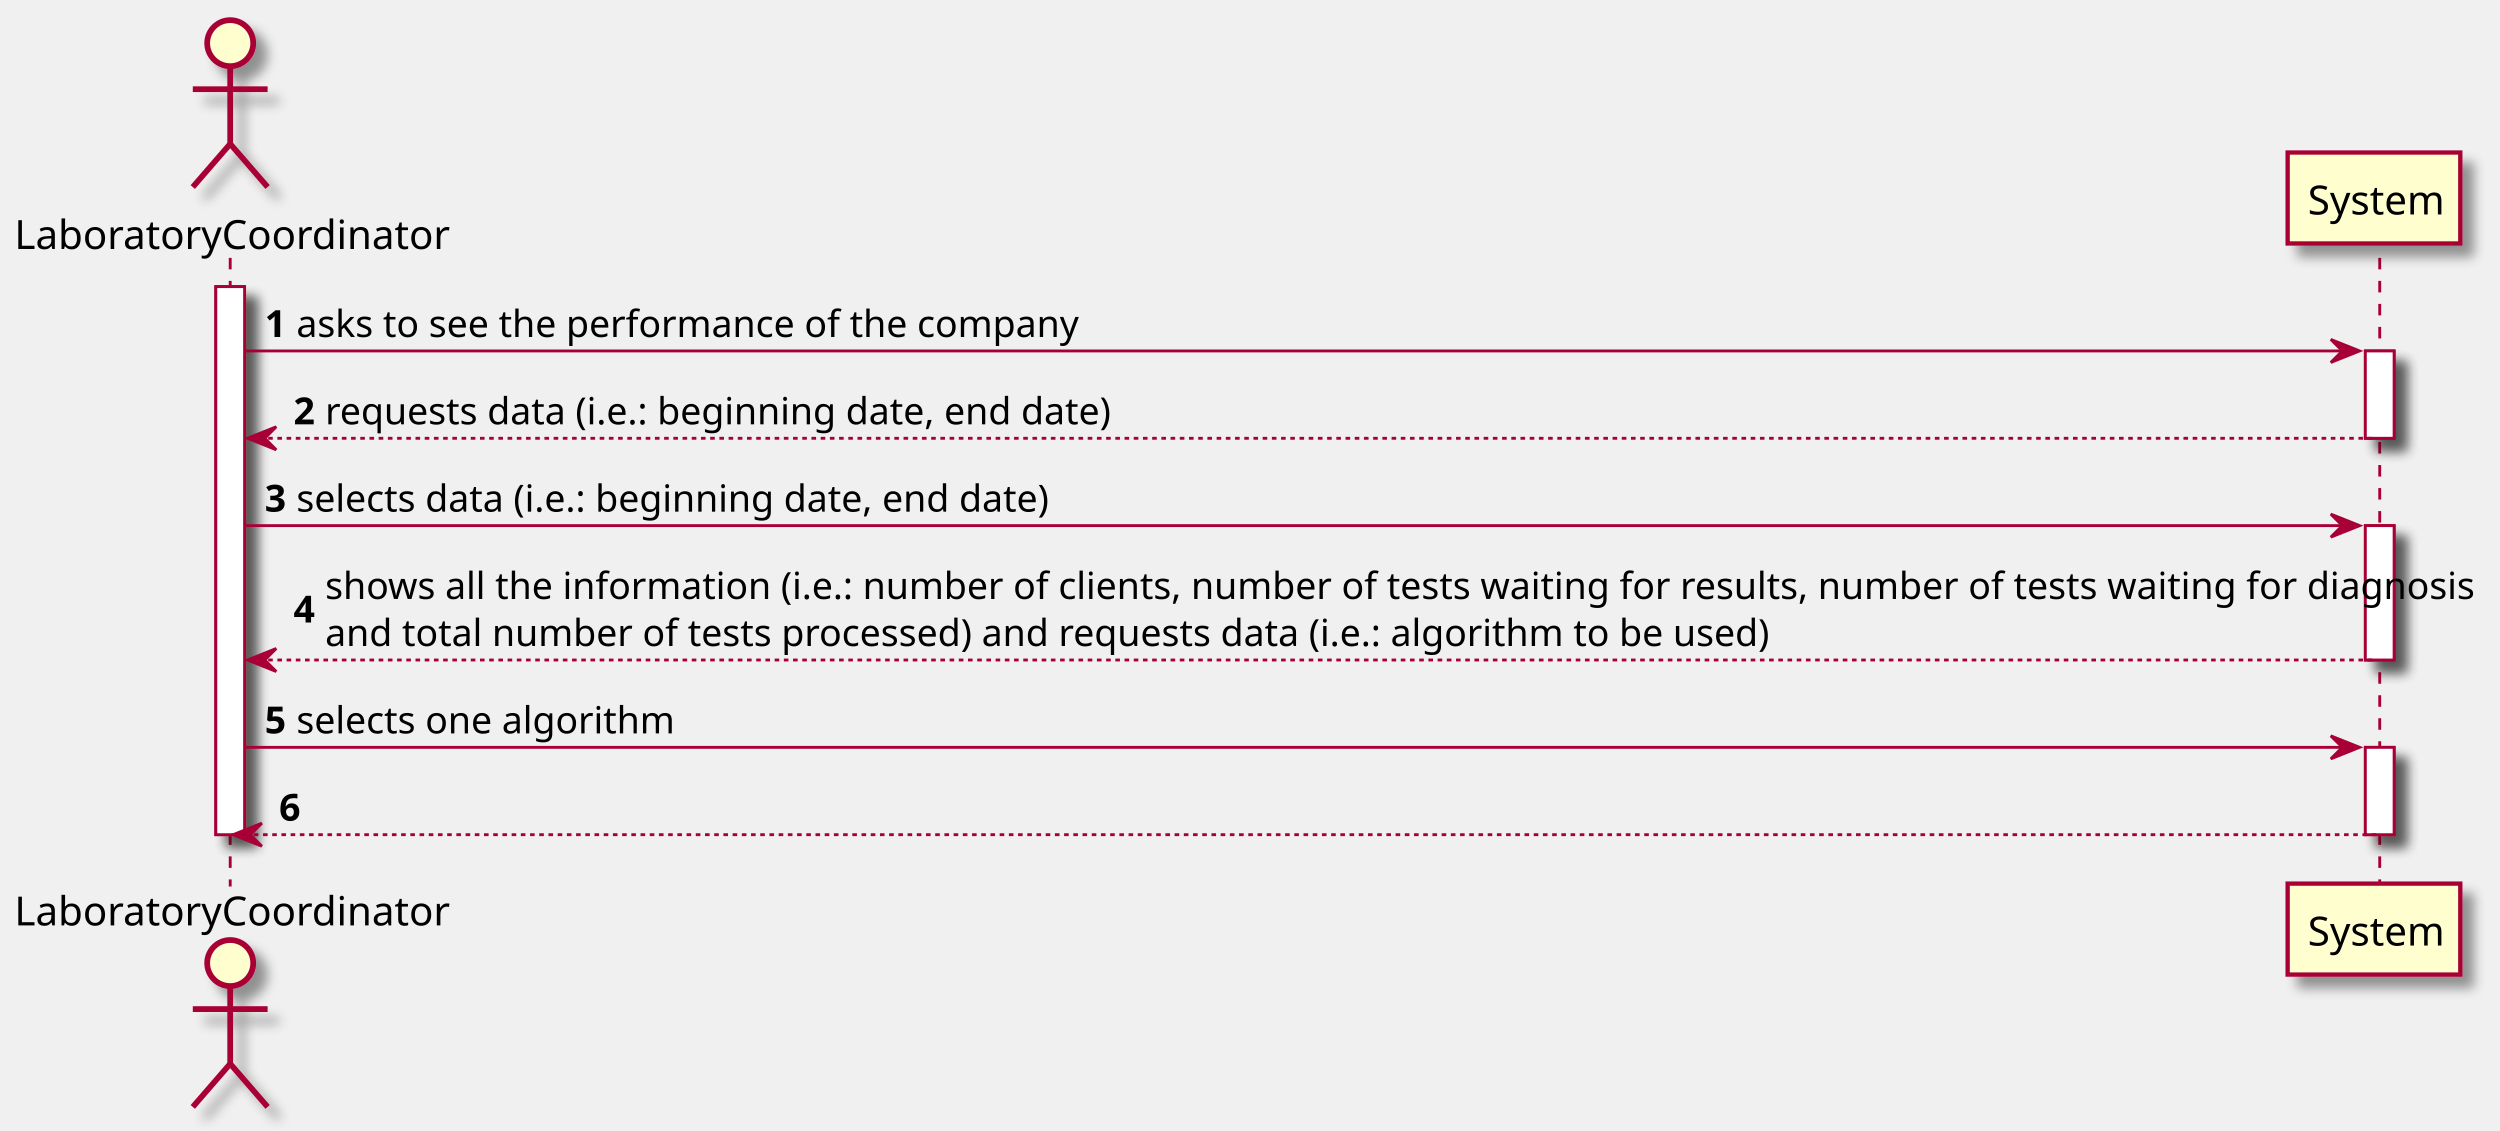
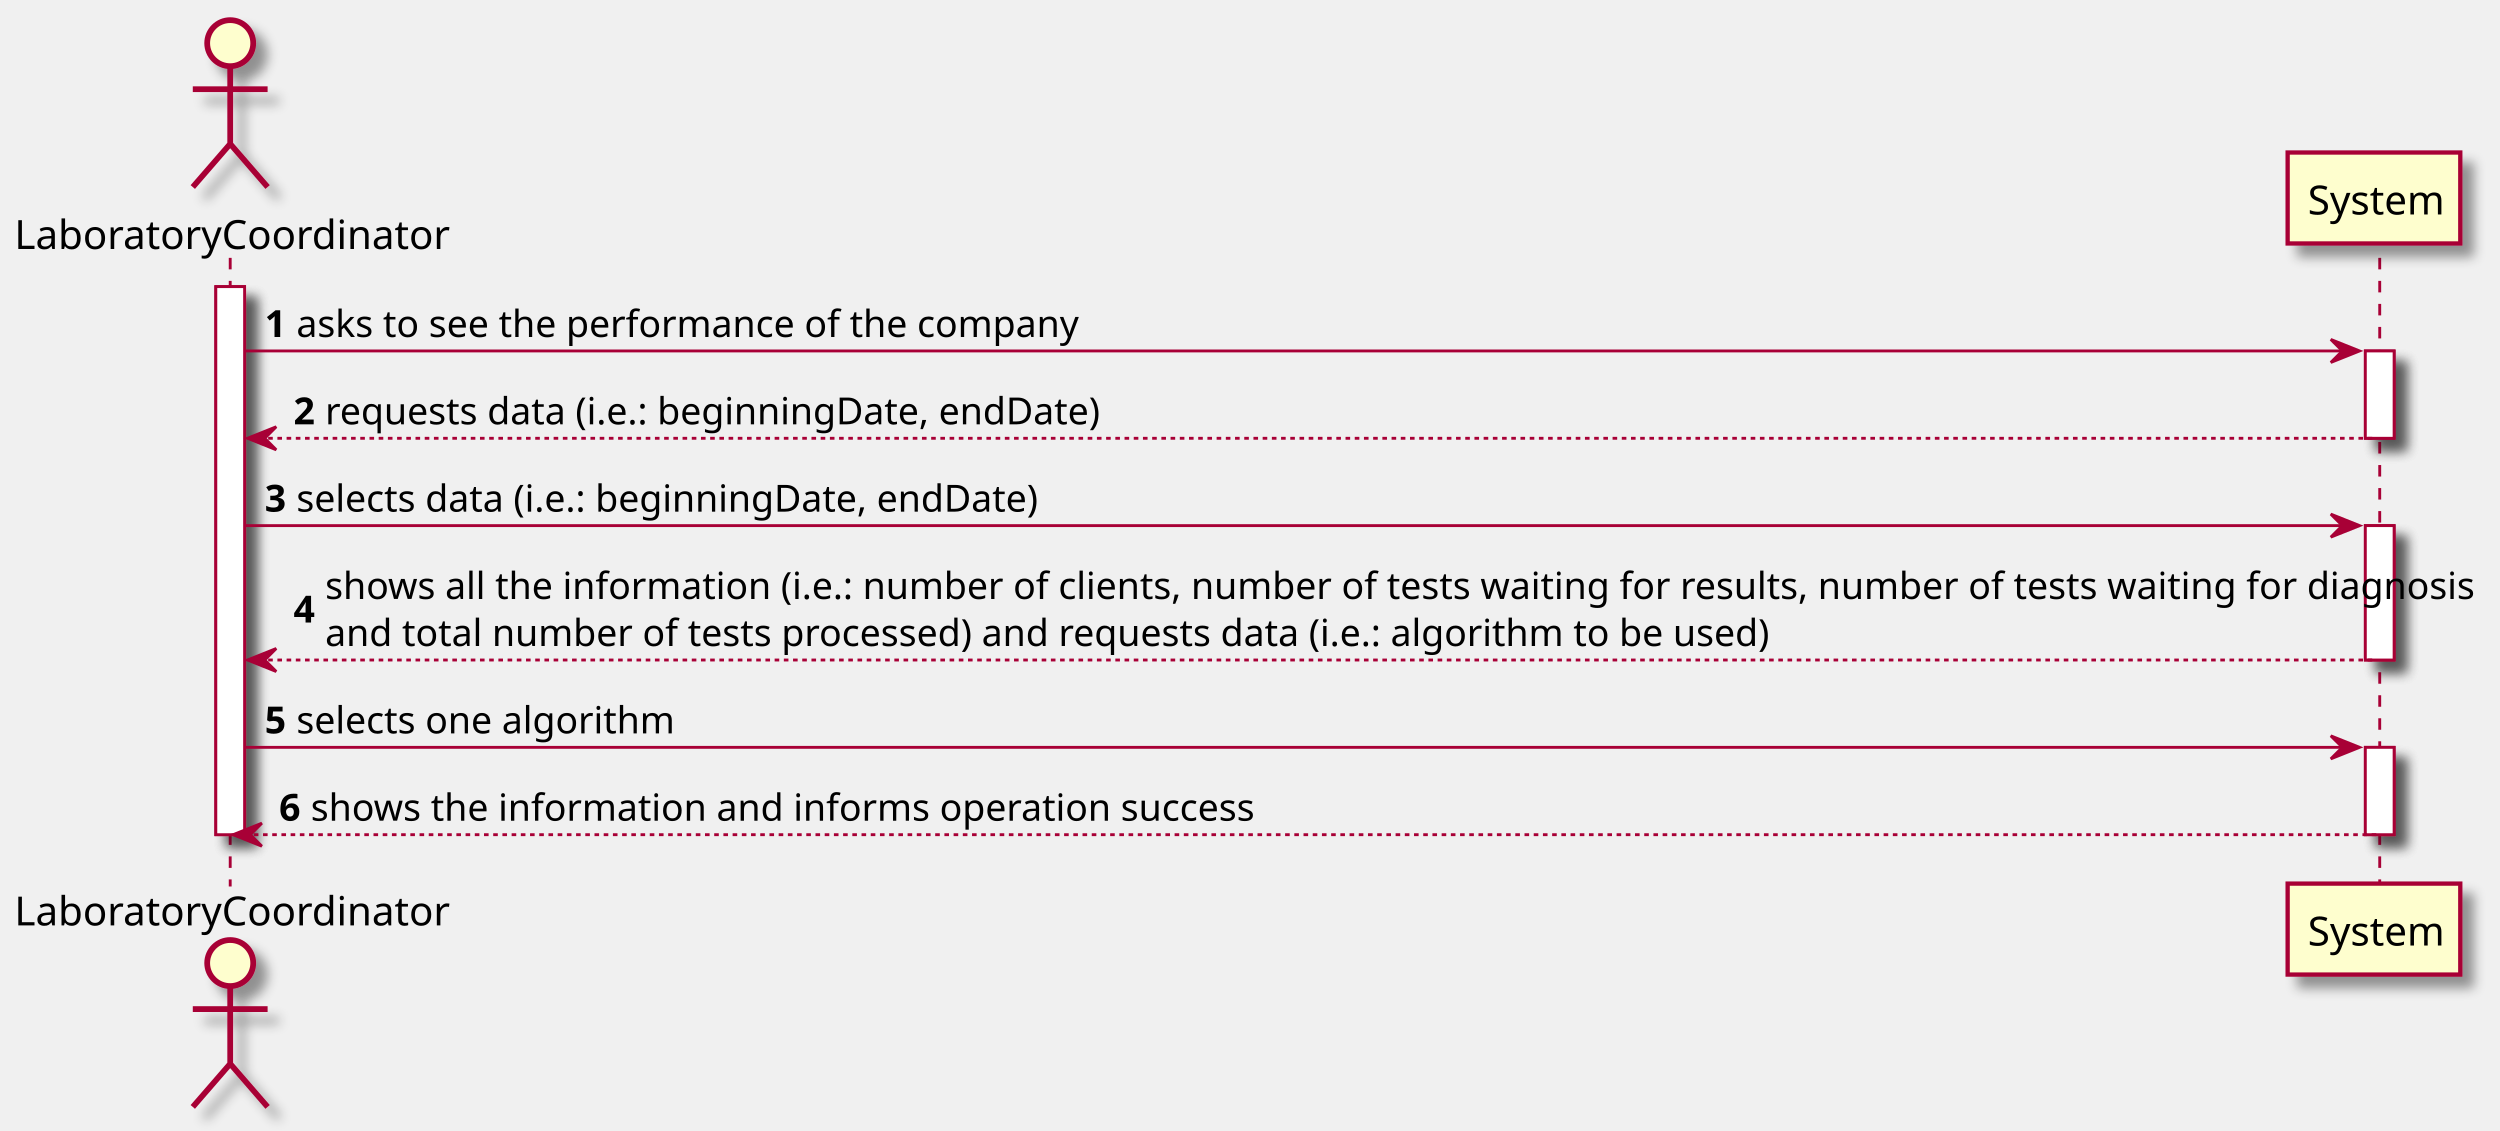
<svg xmlns="http://www.w3.org/2000/svg" contentScriptType="application/ecmascript" contentStyleType="text/css" height="491.25px" preserveAspectRatio="none" style="width:1086px;height:491px;background:#FFFFFF;" version="1.1" viewBox="0 0 1086 491" width="1086.25px" zoomAndPan="magnify">
  <defs>
-     <filter height="300%" id="f1f81fz8h0g31y" width="300%" x="-1" y="-1">
+     <filter height="300%" id="fo4nnjin436eg" width="300%" x="-1" y="-1">
      <feGaussianBlur result="blurOut" stdDeviation="2.5" />
      <feColorMatrix in="blurOut" result="blurOut2" type="matrix" values="0 0 0 0 0 0 0 0 0 0 0 0 0 0 0 0 0 0 .4 0" />
      <feOffset dx="5.0" dy="5.0" in="blurOut2" result="blurOut3" />
      <feBlend in="SourceGraphic" in2="blurOut3" mode="normal" />
    </filter>
  </defs>
  <g>
-     <rect fill="#FFFFFF" filter="url(#f1f81fz8h0g31y)" height="238.076" style="stroke:#A80036;stroke-width:1.25;" width="12.5" x="93.75" y="124.512" />
-     <rect fill="#FFFFFF" filter="url(#f1f81fz8h0g31y)" height="37.94" style="stroke:#A80036;stroke-width:1.25;" width="12.5" x="1027.5" y="152.451" />
-     <rect fill="#FFFFFF" filter="url(#f1f81fz8h0g31y)" height="58.379" style="stroke:#A80036;stroke-width:1.25;" width="12.5" x="1027.5" y="228.33" />
-     <rect fill="#FFFFFF" filter="url(#f1f81fz8h0g31y)" height="37.94" style="stroke:#A80036;stroke-width:1.25;" width="12.5" x="1027.5" y="324.648" />
+     <rect fill="#FFFFFF" filter="url(#fo4nnjin436eg)" height="238.076" style="stroke:#A80036;stroke-width:1.25;" width="12.5" x="93.75" y="124.512" />
+     <rect fill="#FFFFFF" filter="url(#fo4nnjin436eg)" height="37.94" style="stroke:#A80036;stroke-width:1.25;" width="12.5" x="1027.5" y="152.451" />
+     <rect fill="#FFFFFF" filter="url(#fo4nnjin436eg)" height="58.379" style="stroke:#A80036;stroke-width:1.25;" width="12.5" x="1027.5" y="228.33" />
+     <rect fill="#FFFFFF" filter="url(#fo4nnjin436eg)" height="37.94" style="stroke:#A80036;stroke-width:1.25;" width="12.5" x="1027.5" y="324.648" />
    <line style="stroke:#A80036;stroke-width:1.25;stroke-dasharray:5.0,5.0;" x1="100" x2="100" y1="112.012" y2="385.088" />
    <line style="stroke:#A80036;stroke-width:1.25;stroke-dasharray:5.0,5.0;" x1="1033.75" x2="1033.75" y1="112.012" y2="385.088" />
    <text fill="#000000" font-family="sans-serif" font-size="17.5" lengthAdjust="spacing" textLength="180" x="6.25" y="108.166">LaboratoryCoordinator</text>
-     <ellipse cx="100" cy="18.75" fill="#FEFECE" filter="url(#f1f81fz8h0g31y)" rx="10" ry="10" style="stroke:#A80036;stroke-width:2.5;" />
-     <path d="M100,28.75 L100,62.5 M83.75,38.75 L116.25,38.75 M100,62.5 L83.75,81.25 M100,62.5 L116.25,81.25 " fill="none" filter="url(#f1f81fz8h0g31y)" style="stroke:#A80036;stroke-width:2.5;" />
+     <ellipse cx="100" cy="18.75" fill="#FEFECE" filter="url(#fo4nnjin436eg)" rx="10" ry="10" style="stroke:#A80036;stroke-width:2.5;" />
+     <path d="M100,28.75 L100,62.5 M83.75,38.75 L116.25,38.75 M100,62.5 L83.75,81.25 M100,62.5 L116.25,81.25 " fill="none" filter="url(#fo4nnjin436eg)" style="stroke:#A80036;stroke-width:2.5;" />
    <text fill="#000000" font-family="sans-serif" font-size="17.5" lengthAdjust="spacing" textLength="180" x="6.25" y="402.004">LaboratoryCoordinator</text>
-     <ellipse cx="100" cy="418.35" fill="#FEFECE" filter="url(#f1f81fz8h0g31y)" rx="10" ry="10" style="stroke:#A80036;stroke-width:2.5;" />
-     <path d="M100,428.35 L100,462.1 M83.75,438.35 L116.25,438.35 M100,462.1 L83.75,480.85 M100,462.1 L116.25,480.85 " fill="none" filter="url(#f1f81fz8h0g31y)" style="stroke:#A80036;stroke-width:2.5;" />
-     <rect fill="#FEFECE" filter="url(#f1f81fz8h0g31y)" height="39.512" style="stroke:#A80036;stroke-width:1.875;" width="75" x="993.75" y="66.25" />
+     <ellipse cx="100" cy="418.35" fill="#FEFECE" filter="url(#fo4nnjin436eg)" rx="10" ry="10" style="stroke:#A80036;stroke-width:2.5;" />
+     <path d="M100,428.35 L100,462.1 M83.75,438.35 L116.25,438.35 M100,462.1 L83.75,480.85 M100,462.1 L116.25,480.85 " fill="none" filter="url(#fo4nnjin436eg)" style="stroke:#A80036;stroke-width:2.5;" />
+     <rect fill="#FEFECE" filter="url(#fo4nnjin436eg)" height="39.512" style="stroke:#A80036;stroke-width:1.875;" width="75" x="993.75" y="66.25" />
    <text fill="#000000" font-family="sans-serif" font-size="17.5" lengthAdjust="spacing" textLength="57.5" x="1002.5" y="93.166">System</text>
-     <rect fill="#FEFECE" filter="url(#f1f81fz8h0g31y)" height="39.512" style="stroke:#A80036;stroke-width:1.875;" width="75" x="993.75" y="383.838" />
+     <rect fill="#FEFECE" filter="url(#fo4nnjin436eg)" height="39.512" style="stroke:#A80036;stroke-width:1.875;" width="75" x="993.75" y="383.838" />
    <text fill="#000000" font-family="sans-serif" font-size="17.5" lengthAdjust="spacing" textLength="57.5" x="1002.5" y="410.754">System</text>
-     <rect fill="#FFFFFF" filter="url(#f1f81fz8h0g31y)" height="238.076" style="stroke:#A80036;stroke-width:1.25;" width="12.5" x="93.75" y="124.512" />
-     <rect fill="#FFFFFF" filter="url(#f1f81fz8h0g31y)" height="37.94" style="stroke:#A80036;stroke-width:1.25;" width="12.5" x="1027.5" y="152.451" />
-     <rect fill="#FFFFFF" filter="url(#f1f81fz8h0g31y)" height="58.379" style="stroke:#A80036;stroke-width:1.25;" width="12.5" x="1027.5" y="228.33" />
-     <rect fill="#FFFFFF" filter="url(#f1f81fz8h0g31y)" height="37.94" style="stroke:#A80036;stroke-width:1.25;" width="12.5" x="1027.5" y="324.648" />
+     <rect fill="#FFFFFF" filter="url(#fo4nnjin436eg)" height="238.076" style="stroke:#A80036;stroke-width:1.25;" width="12.5" x="93.75" y="124.512" />
+     <rect fill="#FFFFFF" filter="url(#fo4nnjin436eg)" height="37.94" style="stroke:#A80036;stroke-width:1.25;" width="12.5" x="1027.5" y="152.451" />
+     <rect fill="#FFFFFF" filter="url(#fo4nnjin436eg)" height="58.379" style="stroke:#A80036;stroke-width:1.25;" width="12.5" x="1027.5" y="228.33" />
+     <rect fill="#FFFFFF" filter="url(#fo4nnjin436eg)" height="37.94" style="stroke:#A80036;stroke-width:1.25;" width="12.5" x="1027.5" y="324.648" />
    <polygon fill="#A80036" points="1012.5,147.451,1025,152.451,1012.5,157.451,1017.5,152.451" style="stroke:#A80036;stroke-width:1.25;" />
    <line style="stroke:#A80036;stroke-width:1.25;" x1="106.25" x2="1020" y1="152.451" y2="152.451" />
    <text fill="#000000" font-family="sans-serif" font-size="16.25" font-weight="bold" lengthAdjust="spacing" textLength="8.75" x="115" y="146.381">1</text>
    <text fill="#000000" font-family="sans-serif" font-size="16.25" lengthAdjust="spacing" textLength="322.5" x="128.75" y="146.381">asks to see the performance of the company</text>
    <polygon fill="#A80036" points="120,185.391,107.5,190.391,120,195.391,115,190.391" style="stroke:#A80036;stroke-width:1.25;" />
    <line style="stroke:#A80036;stroke-width:1.25;stroke-dasharray:2.0,2.0;" x1="112.5" x2="1032.5" y1="190.391" y2="190.391" />
    <text fill="#000000" font-family="sans-serif" font-size="16.25" font-weight="bold" lengthAdjust="spacing" textLength="8.75" x="127.5" y="184.32">2</text>
-     <text fill="#000000" font-family="sans-serif" font-size="16.25" lengthAdjust="spacing" textLength="323.75" x="141.25" y="184.32">requests data (i.e.: beginning date, end date)</text>
+     <text fill="#000000" font-family="sans-serif" font-size="16.25" lengthAdjust="spacing" textLength="318.75" x="141.25" y="184.32">requests data (i.e.: beginningDate, endDate)</text>
    <polygon fill="#A80036" points="1012.5,223.33,1025,228.33,1012.5,233.33,1017.5,228.33" style="stroke:#A80036;stroke-width:1.25;" />
    <line style="stroke:#A80036;stroke-width:1.25;" x1="106.25" x2="1020" y1="228.33" y2="228.33" />
    <text fill="#000000" font-family="sans-serif" font-size="16.25" font-weight="bold" lengthAdjust="spacing" textLength="8.75" x="115" y="222.26">3</text>
-     <text fill="#000000" font-family="sans-serif" font-size="16.25" lengthAdjust="spacing" textLength="313.75" x="128.75" y="222.26">selects data (i.e.: beginning date, end date)</text>
+     <text fill="#000000" font-family="sans-serif" font-size="16.25" lengthAdjust="spacing" textLength="308.75" x="128.75" y="222.26">selects data (i.e.: beginningDate, endDate)</text>
    <polygon fill="#A80036" points="120,281.709,107.5,286.709,120,291.709,115,286.709" style="stroke:#A80036;stroke-width:1.25;" />
    <line style="stroke:#A80036;stroke-width:1.25;stroke-dasharray:2.0,2.0;" x1="112.5" x2="1032.5" y1="286.709" y2="286.709" />
    <text fill="#000000" font-family="sans-serif" font-size="16.25" font-weight="bold" lengthAdjust="spacing" textLength="8.75" x="127.5" y="270.419">4</text>
    <text fill="#000000" font-family="sans-serif" font-size="16.25" lengthAdjust="spacing" textLength="872.5" x="141.25" y="260.199">shows all the information (i.e.: number of clients, number of tests waiting for results, number of tests waiting for diagnosis</text>
    <text fill="#000000" font-family="sans-serif" font-size="16.25" lengthAdjust="spacing" textLength="595" x="141.25" y="280.638">and total number of tests processed) and requests data (i.e.: algorithm to be used)</text>
    <polygon fill="#A80036" points="1012.5,319.648,1025,324.648,1012.5,329.648,1017.5,324.648" style="stroke:#A80036;stroke-width:1.25;" />
    <line style="stroke:#A80036;stroke-width:1.25;" x1="106.25" x2="1020" y1="324.648" y2="324.648" />
    <text fill="#000000" font-family="sans-serif" font-size="16.25" font-weight="bold" lengthAdjust="spacing" textLength="8.75" x="115" y="318.578">5</text>
    <text fill="#000000" font-family="sans-serif" font-size="16.25" lengthAdjust="spacing" textLength="155" x="128.75" y="318.578">selects one algorithm</text>
    <polygon fill="#A80036" points="113.75,357.588,101.25,362.588,113.75,367.588,108.75,362.588" style="stroke:#A80036;stroke-width:1.25;" />
    <line style="stroke:#A80036;stroke-width:1.25;stroke-dasharray:2.0,2.0;" x1="106.25" x2="1032.5" y1="362.588" y2="362.588" />
    <text fill="#000000" font-family="sans-serif" font-size="16.25" font-weight="bold" lengthAdjust="spacing" textLength="8.75" x="121.25" y="356.517">6</text>
-     <text fill="#000000" font-family="sans-serif" font-size="16.25" lengthAdjust="spacing" textLength="0" x="140" y="356.517" />
+     <text fill="#000000" font-family="sans-serif" font-size="16.25" lengthAdjust="spacing" textLength="383.75" x="135" y="356.517">shows the information and informs operation success</text>
  </g>
</svg>
